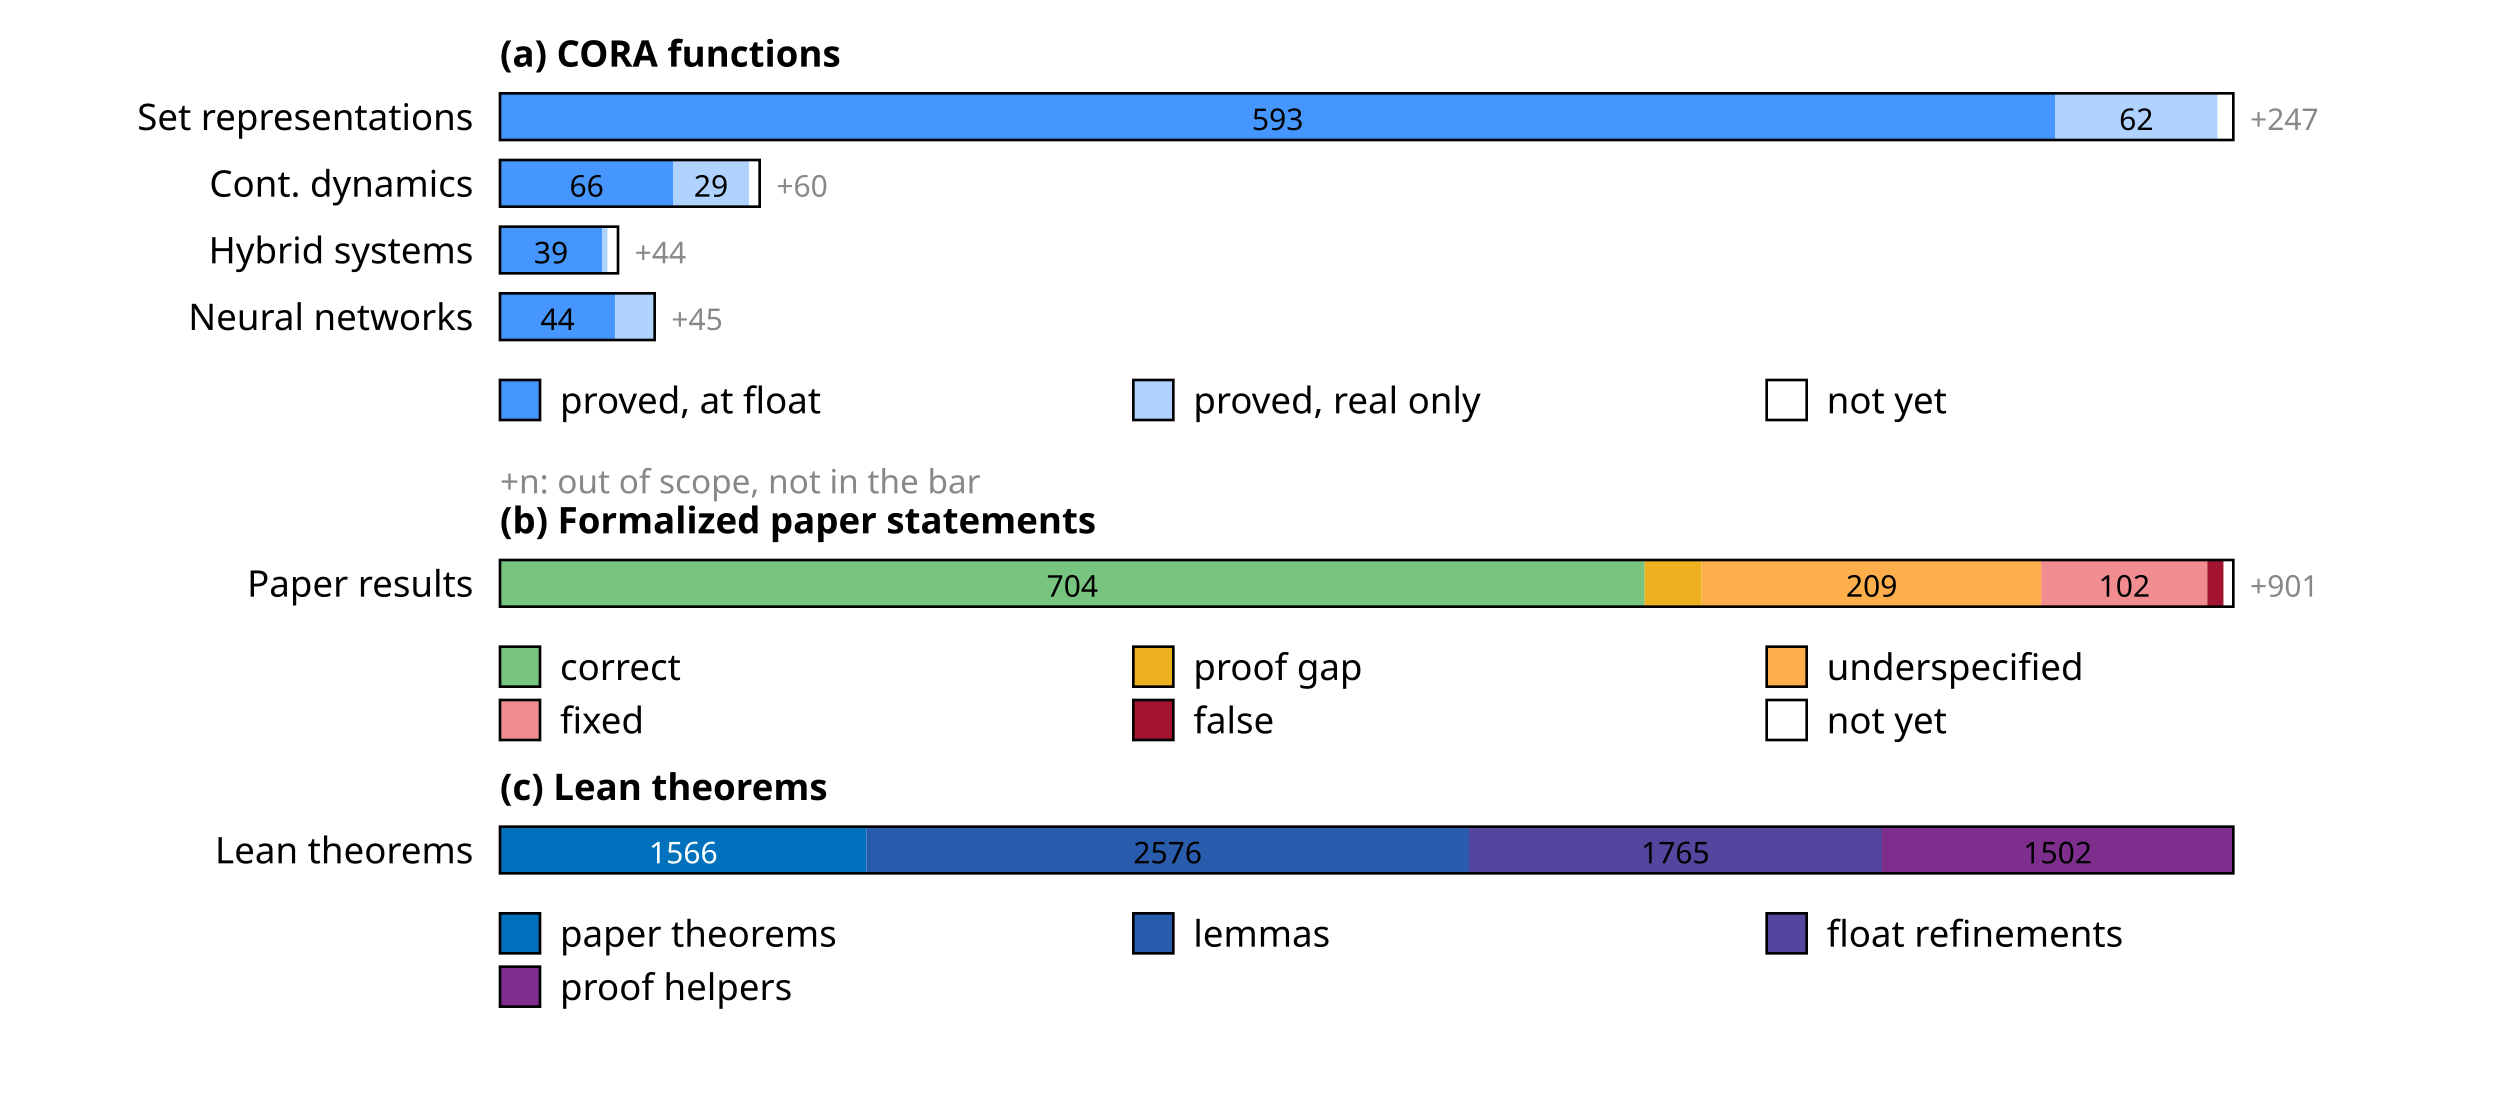
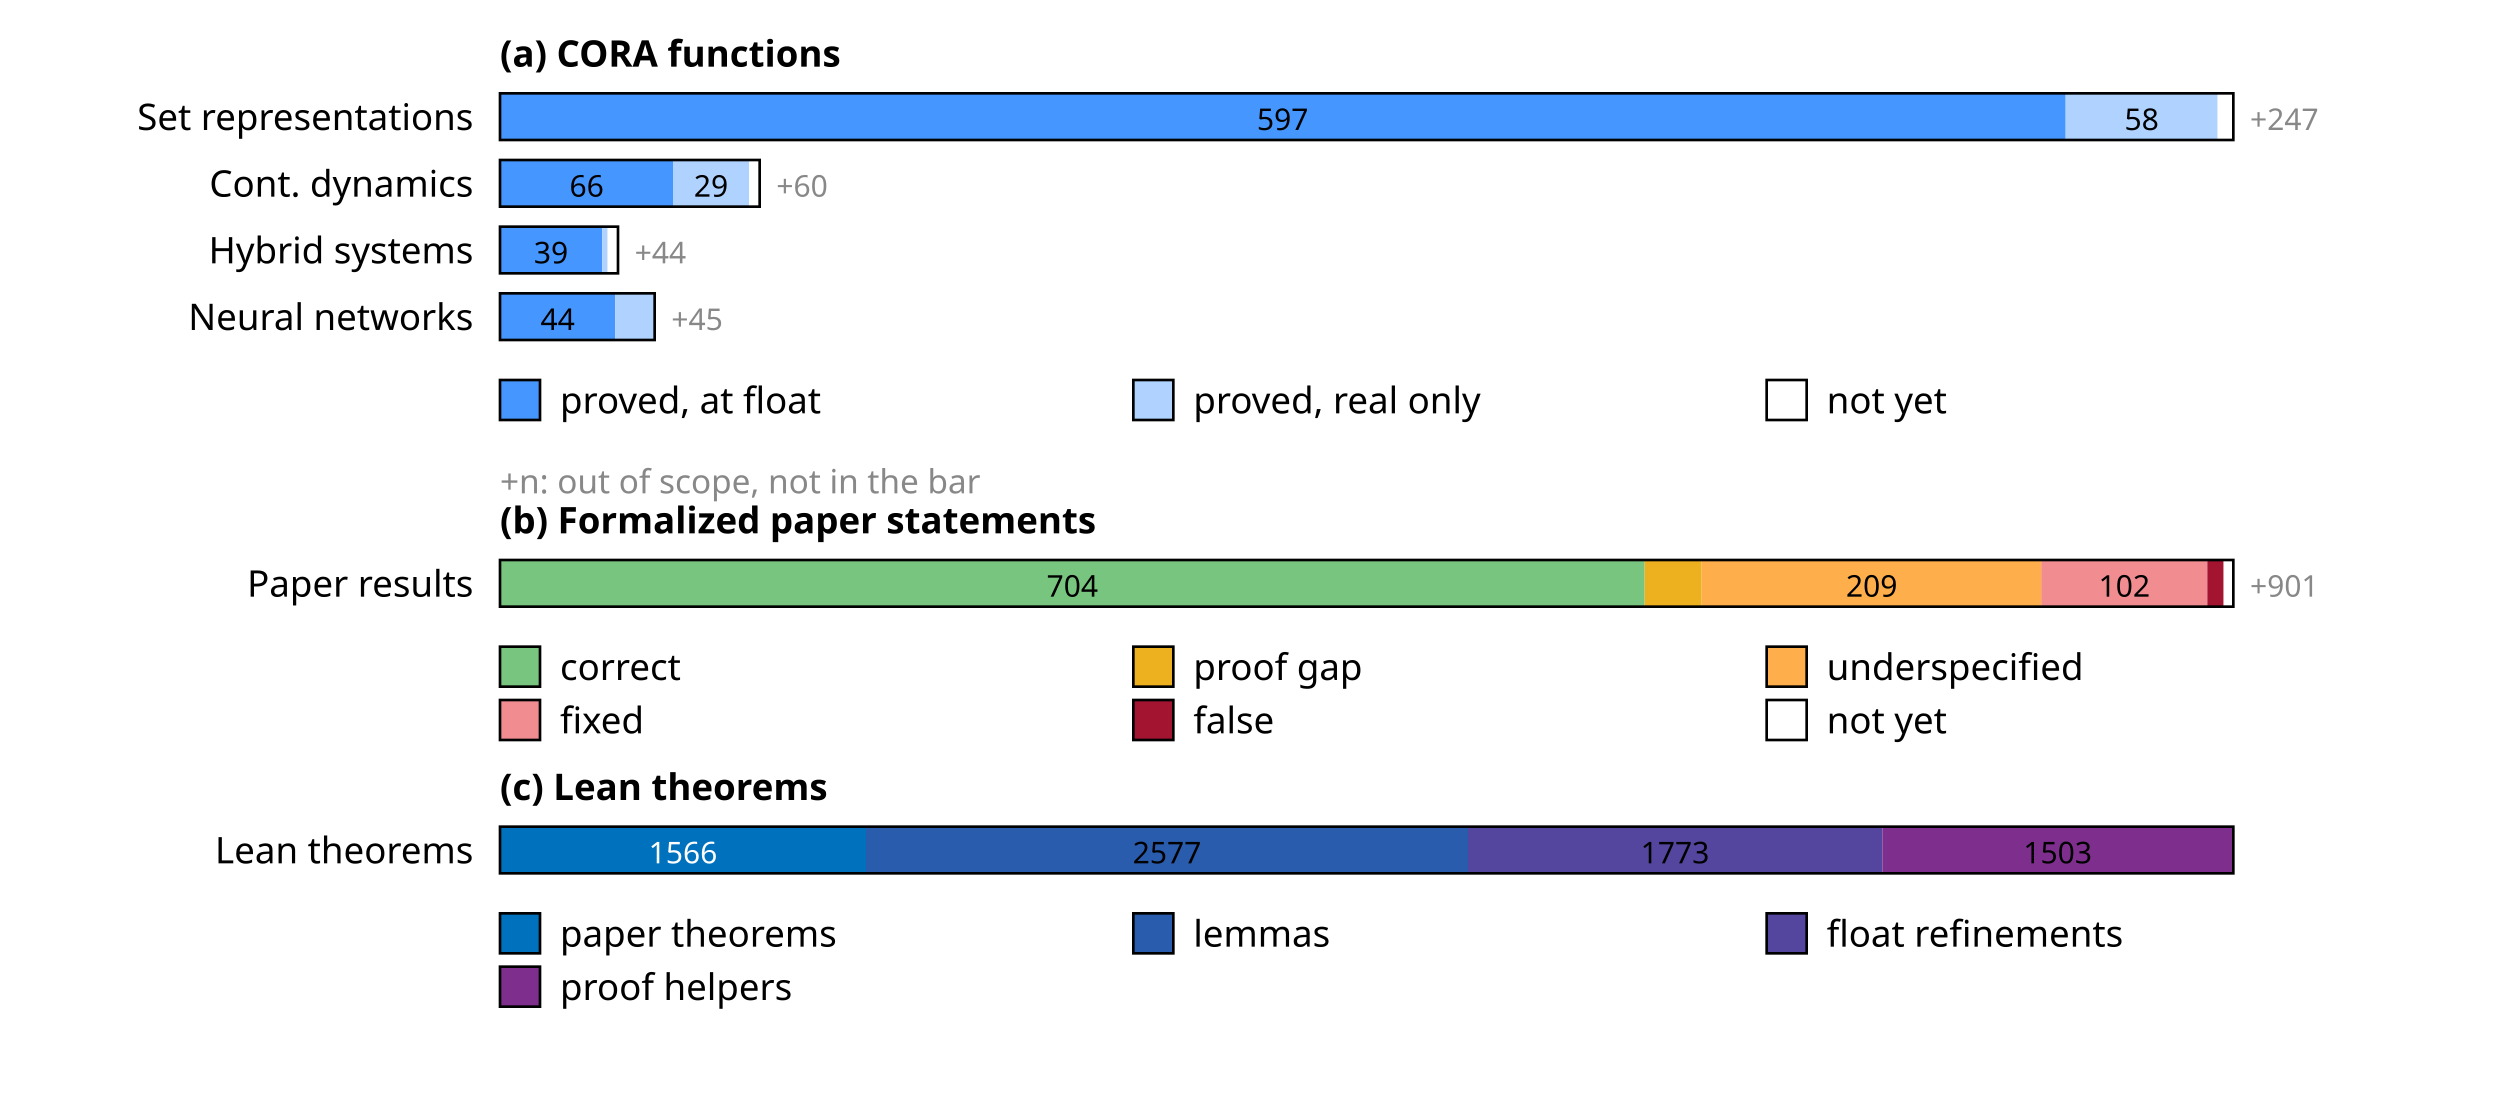
<svg xmlns="http://www.w3.org/2000/svg" width="750" height="330" font-family="sans-serif" font-size="11">
  <rect width="100%" height="100%" fill="white" />
  <text x="150" y="20" font-weight="bold">(a) CORA functions</text>
  <text x="142" y="39" text-anchor="end">Set representations</text>
-   <rect x="150.0" y="28" width="466.5" height="14" fill="rgb(69,150,255)" />
-   <text x="383.3" y="39" text-anchor="middle" font-size="9" fill="#000">593</text>
-   <rect x="616.5" y="28" width="48.8" height="14" fill="rgb(176,210,255)" />
-   <text x="640.9" y="39" text-anchor="middle" font-size="9" fill="#000">62</text>
+   <rect x="150.0" y="28" width="469.7" height="14" fill="rgb(69,150,255)" />
+   <text x="384.8" y="39" text-anchor="middle" font-size="9" fill="#000">597</text>
+   <rect x="619.7" y="28" width="45.6" height="14" fill="rgb(176,210,255)" />
+   <text x="642.5" y="39" text-anchor="middle" font-size="9" fill="#000">58</text>
  <rect x="665.3" y="28" width="4.7" height="14" fill="rgb(255,255,255)" />
  <rect x="150" y="28" width="520.0" height="14" fill="none" stroke="#000" stroke-width="0.8" />
  <text x="675.0" y="39" font-size="9" fill="#888">+247</text>
  <text x="142" y="59" text-anchor="end">Cont. dynamics</text>
  <rect x="150.0" y="48" width="51.9" height="14" fill="rgb(69,150,255)" />
  <text x="176.0" y="59" text-anchor="middle" font-size="9" fill="#000">66</text>
  <rect x="201.9" y="48" width="22.8" height="14" fill="rgb(176,210,255)" />
  <text x="213.3" y="59" text-anchor="middle" font-size="9" fill="#000">29</text>
  <rect x="224.7" y="48" width="3.1" height="14" fill="rgb(255,255,255)" />
  <rect x="150" y="48" width="77.9" height="14" fill="none" stroke="#000" stroke-width="0.8" />
  <text x="232.9" y="59" font-size="9" fill="#888">+60</text>
  <text x="142" y="79" text-anchor="end">Hybrid systems</text>
  <rect x="150.0" y="68" width="30.7" height="14" fill="rgb(69,150,255)" />
  <text x="165.3" y="79" text-anchor="middle" font-size="9" fill="#000">39</text>
  <rect x="180.7" y="68" width="1.6" height="14" fill="rgb(176,210,255)" />
  <rect x="182.3" y="68" width="3.1" height="14" fill="rgb(255,255,255)" />
  <rect x="150" y="68" width="35.4" height="14" fill="none" stroke="#000" stroke-width="0.8" />
  <text x="190.4" y="79" font-size="9" fill="#888">+44</text>
  <text x="142" y="99" text-anchor="end">Neural networks</text>
  <rect x="150.0" y="88" width="34.6" height="14" fill="rgb(69,150,255)" />
  <text x="167.3" y="99" text-anchor="middle" font-size="9" fill="#000">44</text>
  <rect x="184.6" y="88" width="11.8" height="14" fill="rgb(176,210,255)" />
  <rect x="150" y="88" width="46.4" height="14" fill="none" stroke="#000" stroke-width="0.8" />
  <text x="201.4" y="99" font-size="9" fill="#888">+45</text>
  <rect x="150" y="114" width="12" height="12" fill="rgb(69,150,255)" stroke="#000" stroke-width="0.8" />
  <text x="168" y="124">proved, at float</text>
  <rect x="340" y="114" width="12" height="12" fill="rgb(176,210,255)" stroke="#000" stroke-width="0.8" />
  <text x="358" y="124">proved, real only</text>
  <rect x="530" y="114" width="12" height="12" fill="rgb(255,255,255)" stroke="#000" stroke-width="0.8" />
  <text x="548" y="124">not yet</text>
  <text x="150" y="148" font-size="10" fill="#888">+n: out of scope, not in the bar</text>
  <text x="150" y="160" font-weight="bold">(b) Formalized paper statements</text>
  <text x="142" y="179" text-anchor="end">Paper results</text>
  <rect x="150.0" y="168" width="343.4" height="14" fill="rgb(120,197,127)" />
  <text x="321.7" y="179" text-anchor="middle" font-size="9" fill="#000">704</text>
  <rect x="493.4" y="168" width="17.1" height="14" fill="rgb(237,177,32)" />
  <rect x="510.5" y="168" width="102.0" height="14" fill="rgb(255,174,76)" />
  <text x="561.5" y="179" text-anchor="middle" font-size="9" fill="#000">209</text>
  <rect x="612.4" y="168" width="49.8" height="14" fill="rgb(241,141,145)" />
  <text x="637.3" y="179" text-anchor="middle" font-size="9" fill="#000">102</text>
  <rect x="662.2" y="168" width="4.9" height="14" fill="rgb(162,20,47)" />
  <rect x="667.1" y="168" width="2.9" height="14" fill="rgb(255,255,255)" />
  <rect x="150" y="168" width="520.0" height="14" fill="none" stroke="#000" stroke-width="0.8" />
  <text x="675.0" y="179" font-size="9" fill="#888">+901</text>
  <rect x="150" y="194" width="12" height="12" fill="rgb(120,197,127)" stroke="#000" stroke-width="0.8" />
  <text x="168" y="204">correct</text>
  <rect x="340" y="194" width="12" height="12" fill="rgb(237,177,32)" stroke="#000" stroke-width="0.8" />
  <text x="358" y="204">proof gap</text>
  <rect x="530" y="194" width="12" height="12" fill="rgb(255,174,76)" stroke="#000" stroke-width="0.8" />
  <text x="548" y="204">underspecified</text>
  <rect x="150" y="210" width="12" height="12" fill="rgb(241,141,145)" stroke="#000" stroke-width="0.8" />
  <text x="168" y="220">fixed</text>
  <rect x="340" y="210" width="12" height="12" fill="rgb(162,20,47)" stroke="#000" stroke-width="0.8" />
  <text x="358" y="220">false</text>
  <rect x="530" y="210" width="12" height="12" fill="rgb(255,255,255)" stroke="#000" stroke-width="0.8" />
  <text x="548" y="220">not yet</text>
  <text x="150" y="240" font-weight="bold">(c) Lean theorems</text>
  <text x="142" y="259" text-anchor="end">Lean theorems</text>
-   <rect x="150.0" y="248" width="109.9" height="14" fill="rgb(0,114,189)" />
-   <text x="205.0" y="259" text-anchor="middle" font-size="9" fill="#fff">1566</text>
-   <rect x="259.9" y="248" width="180.8" height="14" fill="rgb(42,92,173)" />
-   <text x="350.3" y="259" text-anchor="middle" font-size="9" fill="#000">2576</text>
-   <rect x="440.7" y="248" width="123.9" height="14" fill="rgb(84,69,158)" />
-   <text x="502.6" y="259" text-anchor="middle" font-size="9" fill="#000">1765</text>
-   <rect x="564.6" y="248" width="105.4" height="14" fill="rgb(126,47,142)" />
-   <text x="617.3" y="259" text-anchor="middle" font-size="9" fill="#000">1502</text>
+   <rect x="150.0" y="248" width="109.8" height="14" fill="rgb(0,114,189)" />
+   <text x="204.9" y="259" text-anchor="middle" font-size="9" fill="#fff">1566</text>
+   <rect x="259.8" y="248" width="180.6" height="14" fill="rgb(42,92,173)" />
+   <text x="350.1" y="259" text-anchor="middle" font-size="9" fill="#000">2577</text>
+   <rect x="440.4" y="248" width="124.3" height="14" fill="rgb(84,69,158)" />
+   <text x="502.5" y="259" text-anchor="middle" font-size="9" fill="#000">1773</text>
+   <rect x="564.7" y="248" width="105.3" height="14" fill="rgb(126,47,142)" />
+   <text x="617.3" y="259" text-anchor="middle" font-size="9" fill="#000">1503</text>
  <rect x="150" y="248" width="520.0" height="14" fill="none" stroke="#000" stroke-width="0.8" />
  <rect x="150" y="274" width="12" height="12" fill="rgb(0,114,189)" stroke="#000" stroke-width="0.8" />
  <text x="168" y="284">paper theorems</text>
  <rect x="340" y="274" width="12" height="12" fill="rgb(42,92,173)" stroke="#000" stroke-width="0.8" />
  <text x="358" y="284">lemmas</text>
  <rect x="530" y="274" width="12" height="12" fill="rgb(84,69,158)" stroke="#000" stroke-width="0.8" />
  <text x="548" y="284">float refinements</text>
  <rect x="150" y="290" width="12" height="12" fill="rgb(126,47,142)" stroke="#000" stroke-width="0.8" />
  <text x="168" y="300">proof helpers</text>
</svg>
